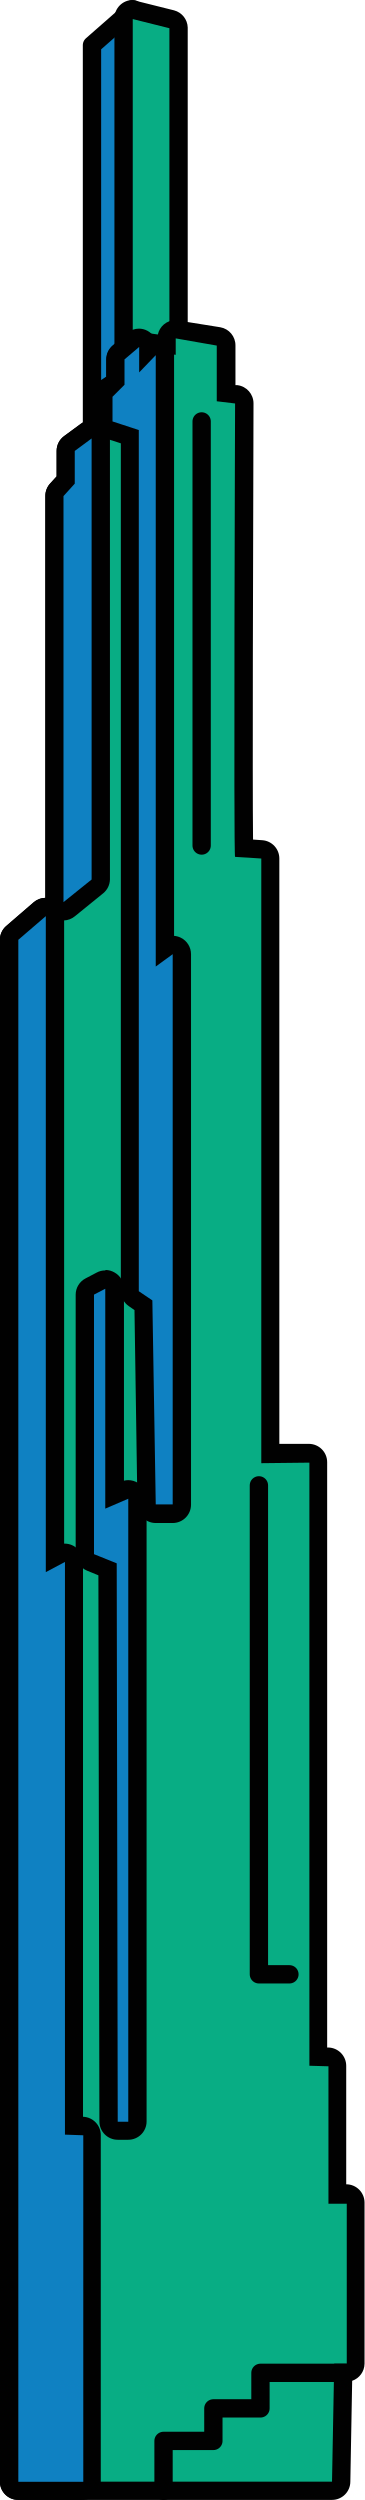
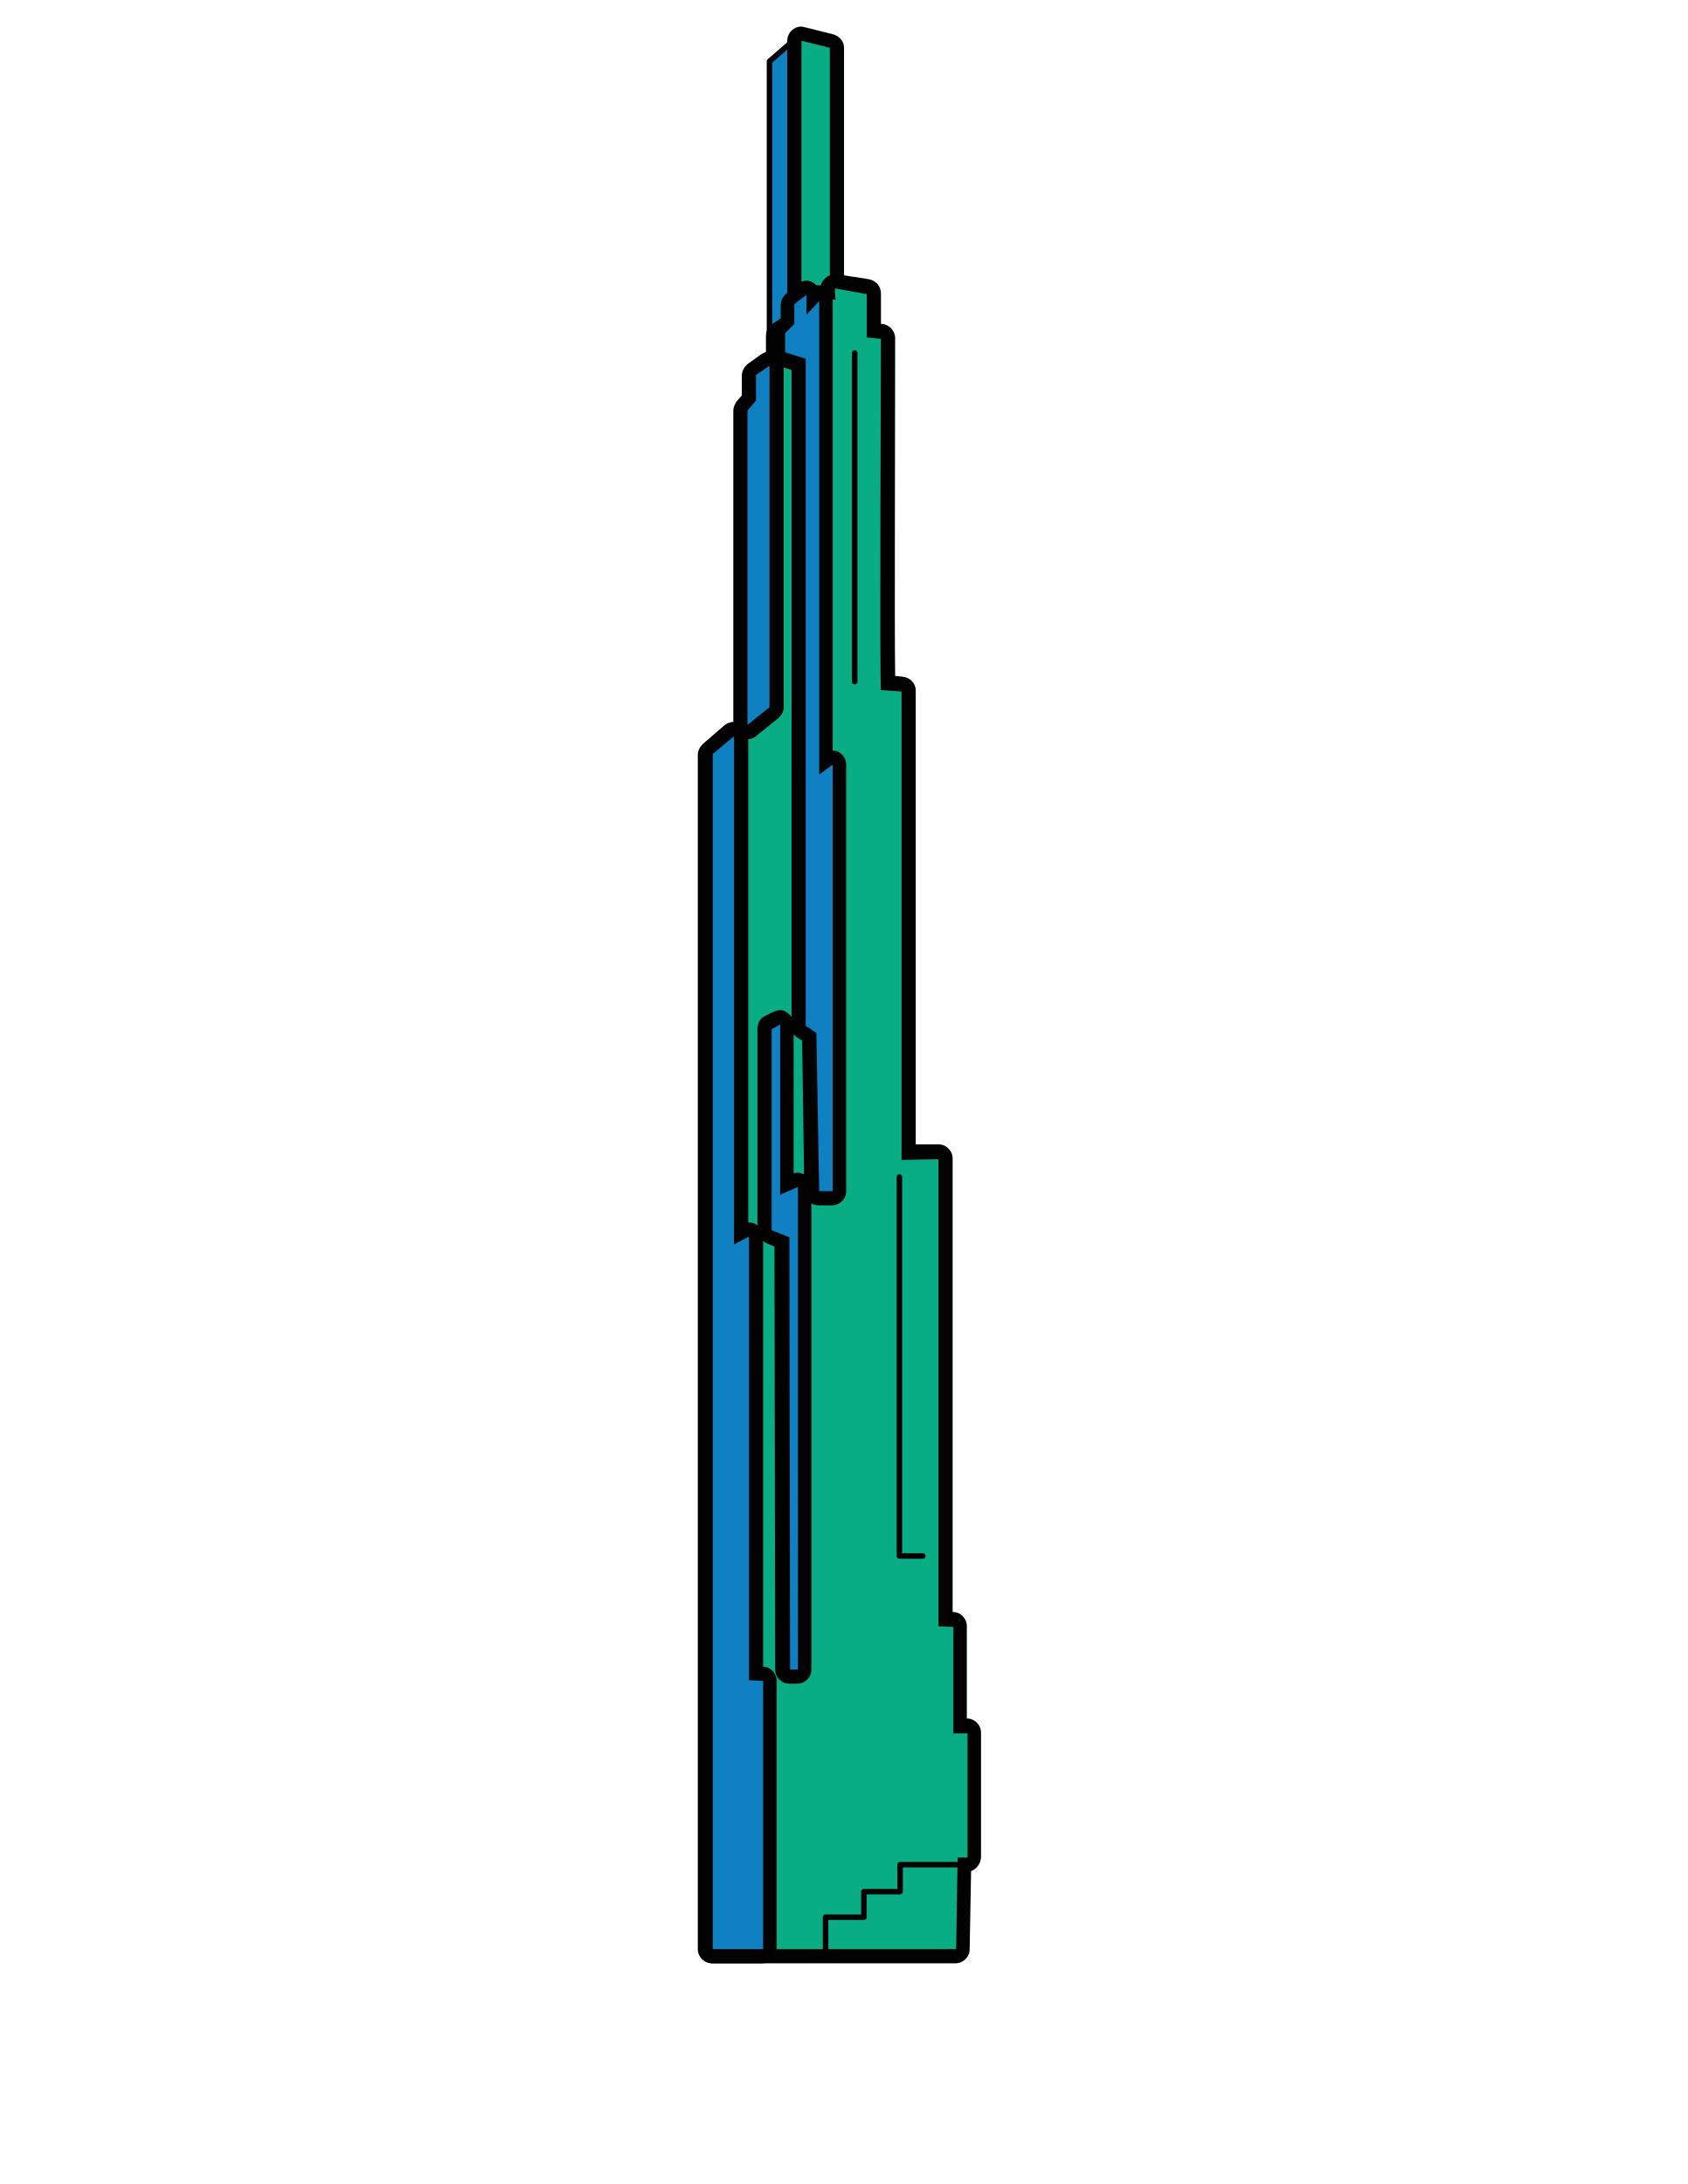
- <svg xmlns="http://www.w3.org/2000/svg" viewBox="0 0 39.79 272.88">
-   <defs>
-     <style>.cls-1,.cls-4{fill:#0f81c2;}.cls-1,.cls-5{stroke:#010101;stroke-linecap:round;stroke-linejoin:round;stroke-width:2px;}.cls-2{fill:#08ad84;}.cls-3{fill:#010101;}.cls-5{fill:none;}</style>
-   </defs>
-   <g id="Layer_2" data-name="Layer 2">
+ <svg xmlns="http://www.w3.org/2000/svg" version="1.1" id="Layer_1" x="0px" y="0px" width="612px" height="792px" viewBox="0 0 612 792" enable-background="new 0 0 612 792" xml:space="preserve">
+   <g id="Layer_2_1_">
    <g id="Landmark">
-       <polyline class="cls-1" points="14.52 1 10.04 4.93 10.04 46.78 13.42 44.39" />
-       <path class="cls-2" d="M14.49,41a1,1,0,0,1-1-1v-38a1,1,0,0,1,.39-.79,1,1,0,0,1,.61-.21,1,1,0,0,1,.24,0l4,1a1,1,0,0,1,.76,1V40a1,1,0,0,1-1,1Z" />
-       <path class="cls-3" d="M14.49,2.08l4,1V40h-4v-38m0-2a2,2,0,0,0-2,2V40a2,2,0,0,0,2,2h4a2,2,0,0,0,2-2v-37A2,2,0,0,0,19,1.13l-4-1a2,2,0,0,0-.48-.06Z" />
-       <path class="cls-2" d="M2,271.87a1,1,0,0,1-1-1V102.58a1,1,0,0,1,.34-.75l3-2.59A1,1,0,0,1,5,99h1V54.15a1,1,0,0,1,.26-.68l1-1.07V49.21a1,1,0,0,1,.41-.8l1.85-1.36a1,1,0,0,1,.59-.19h.48V43.55a1,1,0,0,1,.46-.84l1.64-1.06V39.23a1,1,0,0,1,.47-.85l1.6-1a1.08,1.08,0,0,1,.53-.14h.13l2.88.4v-.71a1,1,0,0,1,.36-.76,1,1,0,0,1,.64-.24l.17,0,4.46.77a1,1,0,0,1,.83,1v5.19l1.09.13a1,1,0,0,1,.88,1c-.05,12.3-.13,43.05,0,48.54l2,.13a1,1,0,0,1,.93,1v64.94l4.25-.05a1,1,0,0,1,.7.29,1,1,0,0,1,.3.71v64.86l1.11,0a1,1,0,0,1,1,1v13.95l1,0a1,1,0,0,1,.7.29,1,1,0,0,1,.3.71V258a1,1,0,0,1-1,1h-.33l-.22,11.9a1,1,0,0,1-1,1Z" />
-       <path class="cls-3" d="M19.2,36.94l4.46.78V43.8l2,.24s-.18,49.49,0,49.49,2.86.18,2.86.18v66l5.25-.06v65.83l2.08.06v15l2,0V258H36.48l-.24,12.88H2V102.58L5,100h2V54.15l1.23-1.36V49.22L10,47.86h1.48V43.55l2.1-1.36v-3l1.6-1,4,.54V36.94m0-2a2,2,0,0,0-1.29.47,2,2,0,0,0-.66,1.1l-1.79-.25h-.27a2.05,2.05,0,0,0-1,.29l-1.6,1a2,2,0,0,0-.95,1.7V41.1l-1.19.77a2,2,0,0,0-.91,1.68v2.38a1.84,1.84,0,0,0-.66.32L7,47.6a2,2,0,0,0-.82,1.62V52l-.71.78a2,2,0,0,0-.52,1.35V98a2,2,0,0,0-1.29.49l-3,2.59a2,2,0,0,0-.68,1.5V270.87a2,2,0,0,0,2,2H36.24a2,2,0,0,0,2-2l.2-11A2,2,0,0,0,39.79,258V240.42a2,2,0,0,0-2-2V225.49a2,2,0,0,0-1.94-2h-.14V159.6a2,2,0,0,0-2-2h0l-3.22,0V93.71a2,2,0,0,0-1.87-2l-1-.07c-.07-6.63,0-30.91.05-47.6a2,2,0,0,0-1.76-2l-.21,0V37.72a2,2,0,0,0-1.66-2L19.54,35a1.87,1.87,0,0,0-.34,0Z" />
-       <path class="cls-4" d="M17,165.21a1,1,0,0,1-1-1l-.36-21.76-1.06-.73a1,1,0,0,1-.43-.83V47.66L12,47a1,1,0,0,1-.69-1V43.32a1,1,0,0,1,.28-.7l1-1.07V39.23a1,1,0,0,1,.35-.76l1.6-1.36a1,1,0,0,1,.65-.24,1.06,1.06,0,0,1,.42.09,1,1,0,0,1,.58.91v.33l.13-.13a1,1,0,0,1,.72-.3,1,1,0,0,1,.37.07,1,1,0,0,1,.63.93v64.76l.25-.19a1,1,0,0,1,.6-.19.91.91,0,0,1,.45.11,1,1,0,0,1,.55.89v60.06a1,1,0,0,1-1,1Z" />
-       <path class="cls-3" d="M15.19,37.87v2.78L17,38.77V105.5l1.85-1.35v60.06H17l-.37-22.27-1.48-1v-94L12.28,46V43.31L13.59,42V39.23l1.6-1.36m0-2a2,2,0,0,0-1.3.47l-1.6,1.37a2,2,0,0,0-.7,1.52v1.92l-.75.78a2,2,0,0,0-.56,1.38V46a2,2,0,0,0,1.39,1.9l1.52.49v92.52a2,2,0,0,0,.86,1.65l.63.44L15,164.24a2,2,0,0,0,2,2h1.85a2,2,0,0,0,2-2V104.15a2,2,0,0,0-1.1-1.79,2.06,2.06,0,0,0-.75-.21V38.77a2,2,0,0,0-1.25-1.86,2,2,0,0,0-.75-.14h-.18a2,2,0,0,0-1.67-.9Z" />
-       <path class="cls-4" d="M6.93,99.47a.94.94,0,0,1-.43-.1,1,1,0,0,1-.57-.9V54.15a1,1,0,0,1,.26-.68l1-1.07V49.21a1,1,0,0,1,.41-.8l1.85-1.36a1,1,0,0,1,.59-.19,1,1,0,0,1,1,1V96a1,1,0,0,1-.37.77L7.56,99.25A1,1,0,0,1,6.93,99.47Z" />
-       <path class="cls-3" d="M10,47.86V96L6.93,98.47V54.15l1.23-1.36V49.22L10,47.86m0-2a2,2,0,0,0-1.18.39L7,47.6a2,2,0,0,0-.82,1.62V52l-.71.78a2,2,0,0,0-.52,1.35V98.47a2,2,0,0,0,1.14,1.81,2,2,0,0,0,.86.19A2,2,0,0,0,8.19,100l3.09-2.51A2,2,0,0,0,12,96V47.86a2,2,0,0,0-1.09-1.78,2,2,0,0,0-.91-.22Z" />
-       <path class="cls-4" d="M12.85,232.56a1,1,0,0,1-1-1l-.11-60.28-1.86-.77a1,1,0,0,1-.62-.92V141.31a1,1,0,0,1,.54-.89l1.23-.64a1,1,0,0,1,.46-.11,1.07,1.07,0,0,1,.52.14,1,1,0,0,1,.48.86v22.49l1.06-.48a1,1,0,0,1,.41-.09,1.06,1.06,0,0,1,.54.16,1,1,0,0,1,.46.84v68a1,1,0,0,1-1,1Z" />
-       <path class="cls-3" d="M11.49,140.67v24L14,163.59v68H12.85l-.11-60.95-2.48-1V141.31l1.23-.64m0-2a1.91,1.91,0,0,0-.93.23l-1.22.64a2,2,0,0,0-1.08,1.77v28.28a2,2,0,0,0,1.24,1.85l1.24.51.11,59.61a2,2,0,0,0,2,2H14a2,2,0,0,0,2-2v-68a2,2,0,0,0-.92-1.68,2,2,0,0,0-1.08-.32,1.84,1.84,0,0,0-.47.06v-21a2,2,0,0,0-1-1.71,2,2,0,0,0-1-.29Z" />
-       <polyline class="cls-5" points="37.79 259 28.43 259 28.43 262.88 23.29 262.88 23.29 266.43 17.85 266.43 17.85 271.88" />
-       <line class="cls-5" x1="22.01" y1="46" x2="22.01" y2="92.29" />
-       <polyline class="cls-5" points="28.26 162.13 28.26 215.5 31.59 215.5" />
-       <path class="cls-4" d="M2,271.87a1,1,0,0,1-1-1V102.58a1,1,0,0,1,.34-.75l3-2.59A1,1,0,0,1,5,99a.85.85,0,0,1,.41.09A1,1,0,0,1,6,100v69.94l.63-.33a.93.93,0,0,1,.46-.12,1,1,0,0,1,1,1V232l1,0a1,1,0,0,1,1,1v37.82a1,1,0,0,1-1,1Z" />
-       <path class="cls-3" d="M5,100V171.6l2.09-1.11V233l2,.07v37.82H2V102.58L5,100m0-2a2,2,0,0,0-1.32.5l-3,2.59a2,2,0,0,0-.68,1.5V270.87a2,2,0,0,0,2,2H9a2,2,0,0,0,2-2V233.05a2,2,0,0,0-1.94-2h0V170.49a2,2,0,0,0-2-2H7V100a2,2,0,0,0-1.18-1.82A2,2,0,0,0,5,98Z" />
+       <polyline fill="#0F81C2" stroke="#010101" stroke-width="2" stroke-linecap="round" stroke-linejoin="round" points="    290.601,12.201 279.021,22.239 279.021,129.817 287.771,123.64   " />
+       <path fill="#08AD84" d="M290.601,115.146c-1.544,0-2.573-1.028-2.573-2.573V14.775c0-0.773,0.257-1.544,1.029-2.06    c0.515-0.257,1.03-0.515,1.544-0.515c0.258,0,0.516,0,0.516,0l10.294,2.574c1.287,0.257,2.059,1.286,2.059,2.573v95.226    c0,1.544-1.029,2.573-2.573,2.573H290.601z" />
+       <path fill="#010101" d="M290.601,14.775l10.295,2.573v94.968h-10.295V14.775 M290.601,9.628c-2.83,0-5.147,2.316-5.147,5.147    v97.798c0,2.831,2.317,5.147,5.147,5.147h10.295c2.831,0,5.146-2.316,5.146-5.147V17.348c0-2.315-1.543-4.117-3.859-4.889    l-10.295-2.574C291.374,9.885,291.117,9.628,290.601,9.628L290.601,9.628z" />
+       <path fill="#08AD84" d="M258.431,709.145c-1.545,0-2.574-1.029-2.574-2.573V273.426c0-0.772,0.257-1.543,0.772-2.058l7.721-6.692    c0.514-0.514,1.029-0.514,1.801-0.514h2.574v-115.3c0-0.771,0.257-1.286,0.772-1.801l2.574-2.83v-8.237    c0-0.771,0.514-1.544,1.029-2.058l4.891-3.603c0.515-0.258,1.03-0.515,1.544-0.515h1.286v-8.493c0-0.771,0.515-1.802,1.287-2.059    l4.118-2.831v-6.177c0-0.771,0.515-1.801,1.287-2.058l4.118-2.574c0.514-0.258,0.772-0.258,1.287-0.258h0.257l7.464,1.029v-1.801    c0-0.772,0.257-1.544,1.029-2.059c0.515-0.516,1.029-0.516,1.544-0.516h0.515l11.581,2.059c1.287,0.258,2.059,1.287,2.059,2.574    v13.382l2.831,0.257c1.286,0.258,2.317,1.287,2.317,2.573c0,31.657-0.258,110.924,0,124.822l5.146,0.258    c1.287,0,2.317,1.287,2.317,2.574V417.55l10.809-0.256c0.772,0,1.288,0.256,1.802,0.771c0.514,0.515,0.771,1.028,0.771,1.801    v167.285h2.83c1.546,0,2.575,1.032,2.575,2.575v36.03h2.573c0.771,0,1.285,0.258,1.801,0.773c0.515,0.515,0.772,1.029,0.772,1.801    v45.296c0,1.545-1.03,2.574-2.573,2.574h-0.773l-0.514,30.627c0,1.543-1.029,2.572-2.573,2.572L258.431,709.145z" />
+       <path fill="#010101" d="M302.697,104.595l11.582,2.059v15.699l5.147,0.514c0,0-0.516,127.396,0,127.396    c0.515,0,7.462,0.516,7.462,0.516V420.64l13.384-0.258v169.345l5.404,0.258v38.604h5.147v45.038h-3.603l-0.516,33.201h-88.017    V273.426l7.72-6.691h5.148V148.861l3.088-3.603v-9.266l4.632-3.603h3.861v-11.067l5.404-3.603V110l4.118-2.574l10.294,1.287    L302.697,104.595 M302.697,99.448c-1.287,0-2.315,0.515-3.346,1.286c-0.772,0.773-1.543,1.803-1.801,2.832l-4.633-0.515h-0.772    c-1.029,0-1.802,0.258-2.573,0.772l-4.118,2.573c-1.544,1.03-2.316,2.575-2.316,4.375v4.633l-3.088,2.059    c-1.544,1.029-2.317,2.573-2.317,4.375v6.176c-0.514,0.258-1.286,0.515-1.802,0.772l-4.889,3.346    c-1.288,1.03-2.059,2.574-2.059,4.118v7.207l-1.801,2.059c-0.772,1.029-1.287,2.317-1.287,3.345v112.984    c-1.287,0-2.315,0.515-3.346,1.286l-7.722,6.692c-1.028,1.029-1.801,2.316-1.801,3.86v433.145c0,2.832,2.317,5.146,5.147,5.146    h88.275c2.832,0,5.148-2.314,5.148-5.146l0.514-28.31c2.06-0.771,3.347-2.575,3.604-4.892v-45.296c0-2.83-2.316-5.146-5.148-5.146    v-33.459c0-2.831-2.314-5.146-4.89-5.146h-0.257V420.123c0-2.829-2.316-5.146-5.147-5.146l0,0h-8.234V250.521    c0-2.832-2.059-4.89-4.892-5.148l-2.573-0.257c-0.256-16.986,0-79.525,0-122.505c0-2.575-2.058-4.89-4.632-5.147h-0.515v-11.067    c0-2.573-1.802-4.632-4.376-5.147l-11.581-1.801C303.212,99.448,302.955,99.448,302.697,99.448L302.697,99.448z" />
+       <path fill="#0F81C2" d="M297.035,434.794c-1.543,0-2.572-1.029-2.572-2.575l-1.03-56.104l-2.831-1.802    c-0.772-0.514-1.029-1.286-1.029-2.058V132.133l-5.662-1.801c-1.029-0.258-1.802-1.287-1.802-2.574v-6.949    c0-0.772,0.258-1.288,0.772-1.801l2.573-2.832v-5.919c0-0.771,0.257-1.544,0.772-2.058l4.117-3.604    c0.516-0.515,1.03-0.515,1.544-0.515c0.257,0,0.772,0,1.03,0.258c1.03,0.515,1.544,1.287,1.544,2.316v0.772l0.257-0.258    c0.515-0.514,1.03-0.772,1.802-0.772c0.258,0,0.773,0,1.03,0.258c1.029,0.514,1.544,1.286,1.544,2.317v166.771l0.515-0.515    c0.515-0.257,1.03-0.515,1.544-0.515c0.514,0,0.772,0,1.287,0.257c0.772,0.514,1.287,1.287,1.287,2.315v154.676    c0,1.546-1.03,2.574-2.574,2.574L297.035,434.794z" />
+       <path fill="#010101" d="M292.403,106.911v7.207l4.631-4.89V280.89l4.891-3.604v154.676h-4.891l-1.028-57.393l-3.861-2.572V130.074    l-7.463-2.316v-6.949l3.346-3.345v-7.207L292.403,106.911 M292.403,101.764c-1.287,0-2.316,0.515-3.346,1.287l-4.118,3.604    c-1.029,1.029-1.801,2.317-1.801,3.86v4.891l-2.06,2.059c-1.029,1.029-1.543,2.315-1.543,3.603v6.948    c0,2.317,1.543,4.118,3.603,4.89l3.86,1.287v238.063c0,1.801,0.773,3.345,2.316,4.117l1.545,1.029l0.772,54.561    c0,2.832,2.315,5.148,5.147,5.148h4.889c2.832,0,5.147-2.316,5.147-5.148V277.286c0-2.058-1.03-3.603-2.831-4.633    c-0.515-0.256-1.288-0.514-2.06-0.514V109.228c0-2.06-1.286-4.119-3.088-4.89c-0.515-0.258-1.286-0.258-2.058-0.258h-0.515    C295.749,102.794,293.947,101.764,292.403,101.764L292.403,101.764z" />
+       <path fill="#0F81C2" d="M271.042,265.448c-0.257,0-0.772,0-1.029-0.257c-0.773-0.516-1.544-1.287-1.544-2.316V148.861    c0-0.771,0.257-1.286,0.771-1.801l2.575-2.83v-8.237c0-0.771,0.514-1.544,1.028-2.058l4.633-3.603    c0.515-0.258,1.03-0.515,1.545-0.515c1.543,0,2.573,1.029,2.573,2.574v123.792c0,0.773-0.258,1.544-1.03,2.059l-7.979,6.434    C272.329,265.448,271.814,265.448,271.042,265.448z" />
+       <path fill="#010101" d="M279.021,132.648v123.792l-7.979,6.435V148.861l3.088-3.603v-9.266L279.021,132.648 M279.021,127.5    c-1.03,0-2.06,0.257-3.089,1.029l-4.633,3.346c-1.286,1.029-2.059,2.574-2.059,4.118v7.207l-1.801,2.059    c-0.772,1.029-1.287,2.317-1.287,3.345v114.271c0,2.058,1.03,3.86,2.831,4.632c0.771,0.257,1.544,0.515,2.315,0.515    c1.287,0,2.317-0.515,3.089-1.287l7.979-6.434c1.029-1.029,1.801-2.316,1.801-3.861V132.648c0-2.059-1.029-3.603-2.831-4.633    C280.564,127.758,279.792,127.5,279.021,127.5z" />
+       <path fill="#0F81C2" d="M286.483,607.999c-1.544,0-2.573-1.028-2.573-2.573l-0.257-155.189l-4.89-2.06    c-1.03-0.516-1.544-1.287-1.544-2.317v-72.833c0-1.029,0.514-1.803,1.287-2.317l3.088-1.543c0.257-0.257,0.772-0.257,1.287-0.257    s1.029,0,1.286,0.257c0.772,0.515,1.287,1.287,1.287,2.315v57.907l2.832-1.287c0.257-0.257,0.771-0.257,1.029-0.257    c0.514,0,1.029,0.257,1.286,0.515c0.772,0.514,1.287,1.286,1.287,2.06v175.007c0,1.545-1.029,2.573-2.573,2.573H286.483z" />
+       <path fill="#010101" d="M282.881,371.481v61.769l6.434-2.831v175.007h-2.832l-0.257-156.734l-6.434-2.573v-72.834L282.881,371.481     M282.881,366.335c-0.772,0-1.545,0.258-2.317,0.515l-3.088,1.543c-1.801,0.773-2.831,2.575-2.831,4.634v72.833    c0,2.06,1.286,3.862,3.088,4.891l3.088,1.286l0.259,153.39c0,2.831,2.315,5.147,5.146,5.147h2.831    c2.831,0,5.147-2.316,5.147-5.147V430.419c0-1.802-0.772-3.345-2.316-4.376c-0.771-0.516-1.801-0.771-2.831-0.771    c-0.515,0-0.771,0-1.286,0.256v-54.046c0-1.801-1.03-3.604-2.574-4.375C284.683,366.593,283.91,366.335,282.881,366.335    L282.881,366.335z" />
+       <polyline fill="none" stroke="#010101" stroke-width="2" stroke-linecap="round" stroke-linejoin="round" points="    350.566,676.201 326.375,676.201 326.375,685.98 313.25,685.98 313.25,695.246 299.352,695.246 299.352,709.145   " />
+       <line fill="none" stroke="#010101" stroke-width="2" stroke-linecap="round" stroke-linejoin="round" x1="309.905" y1="128.015" x2="309.905" y2="247.174" />
+       <polyline fill="none" stroke="#010101" stroke-width="2" stroke-linecap="round" stroke-linejoin="round" points="    326.117,426.816 326.117,564.248 334.609,564.248   " />
+       <path fill="#0F81C2" d="M258.431,709.145c-1.545,0-2.574-1.029-2.574-2.573V273.426c0-0.772,0.257-1.543,0.772-2.058l7.721-6.692    c0.514-0.514,1.029-0.514,1.801-0.514c0.257,0,0.772,0,1.03,0.257c1.029,0.515,1.544,1.288,1.544,2.317v179.897l1.544-0.772    c0.257-0.258,0.772-0.258,1.287-0.258c1.544,0,2.573,1.03,2.573,2.575v158.278h2.574c1.544,0,2.573,1.03,2.573,2.573v97.284    c0,1.546-1.029,2.574-2.573,2.574L258.431,709.145z" />
+       <path fill="#010101" d="M266.152,266.992v184.271l5.405-2.83v160.853l5.147,0.257v97.285h-18.273V273.426L266.152,266.992     M266.152,261.845c-1.287,0-2.573,0.515-3.346,1.286l-7.721,6.692c-1.029,1.029-1.801,2.316-1.801,3.86v433.145    c0,2.83,2.316,5.146,5.147,5.146h18.016c2.83,0,5.146-2.316,5.146-5.146v-97.285c0-2.83-2.316-5.145-4.89-5.145l0,0V448.434    c0-2.832-2.316-5.147-5.147-5.147h-0.259V266.992c0-2.06-1.286-3.861-3.087-4.632    C267.696,261.845,266.924,261.845,266.152,261.845z" />
    </g>
  </g>
</svg>
